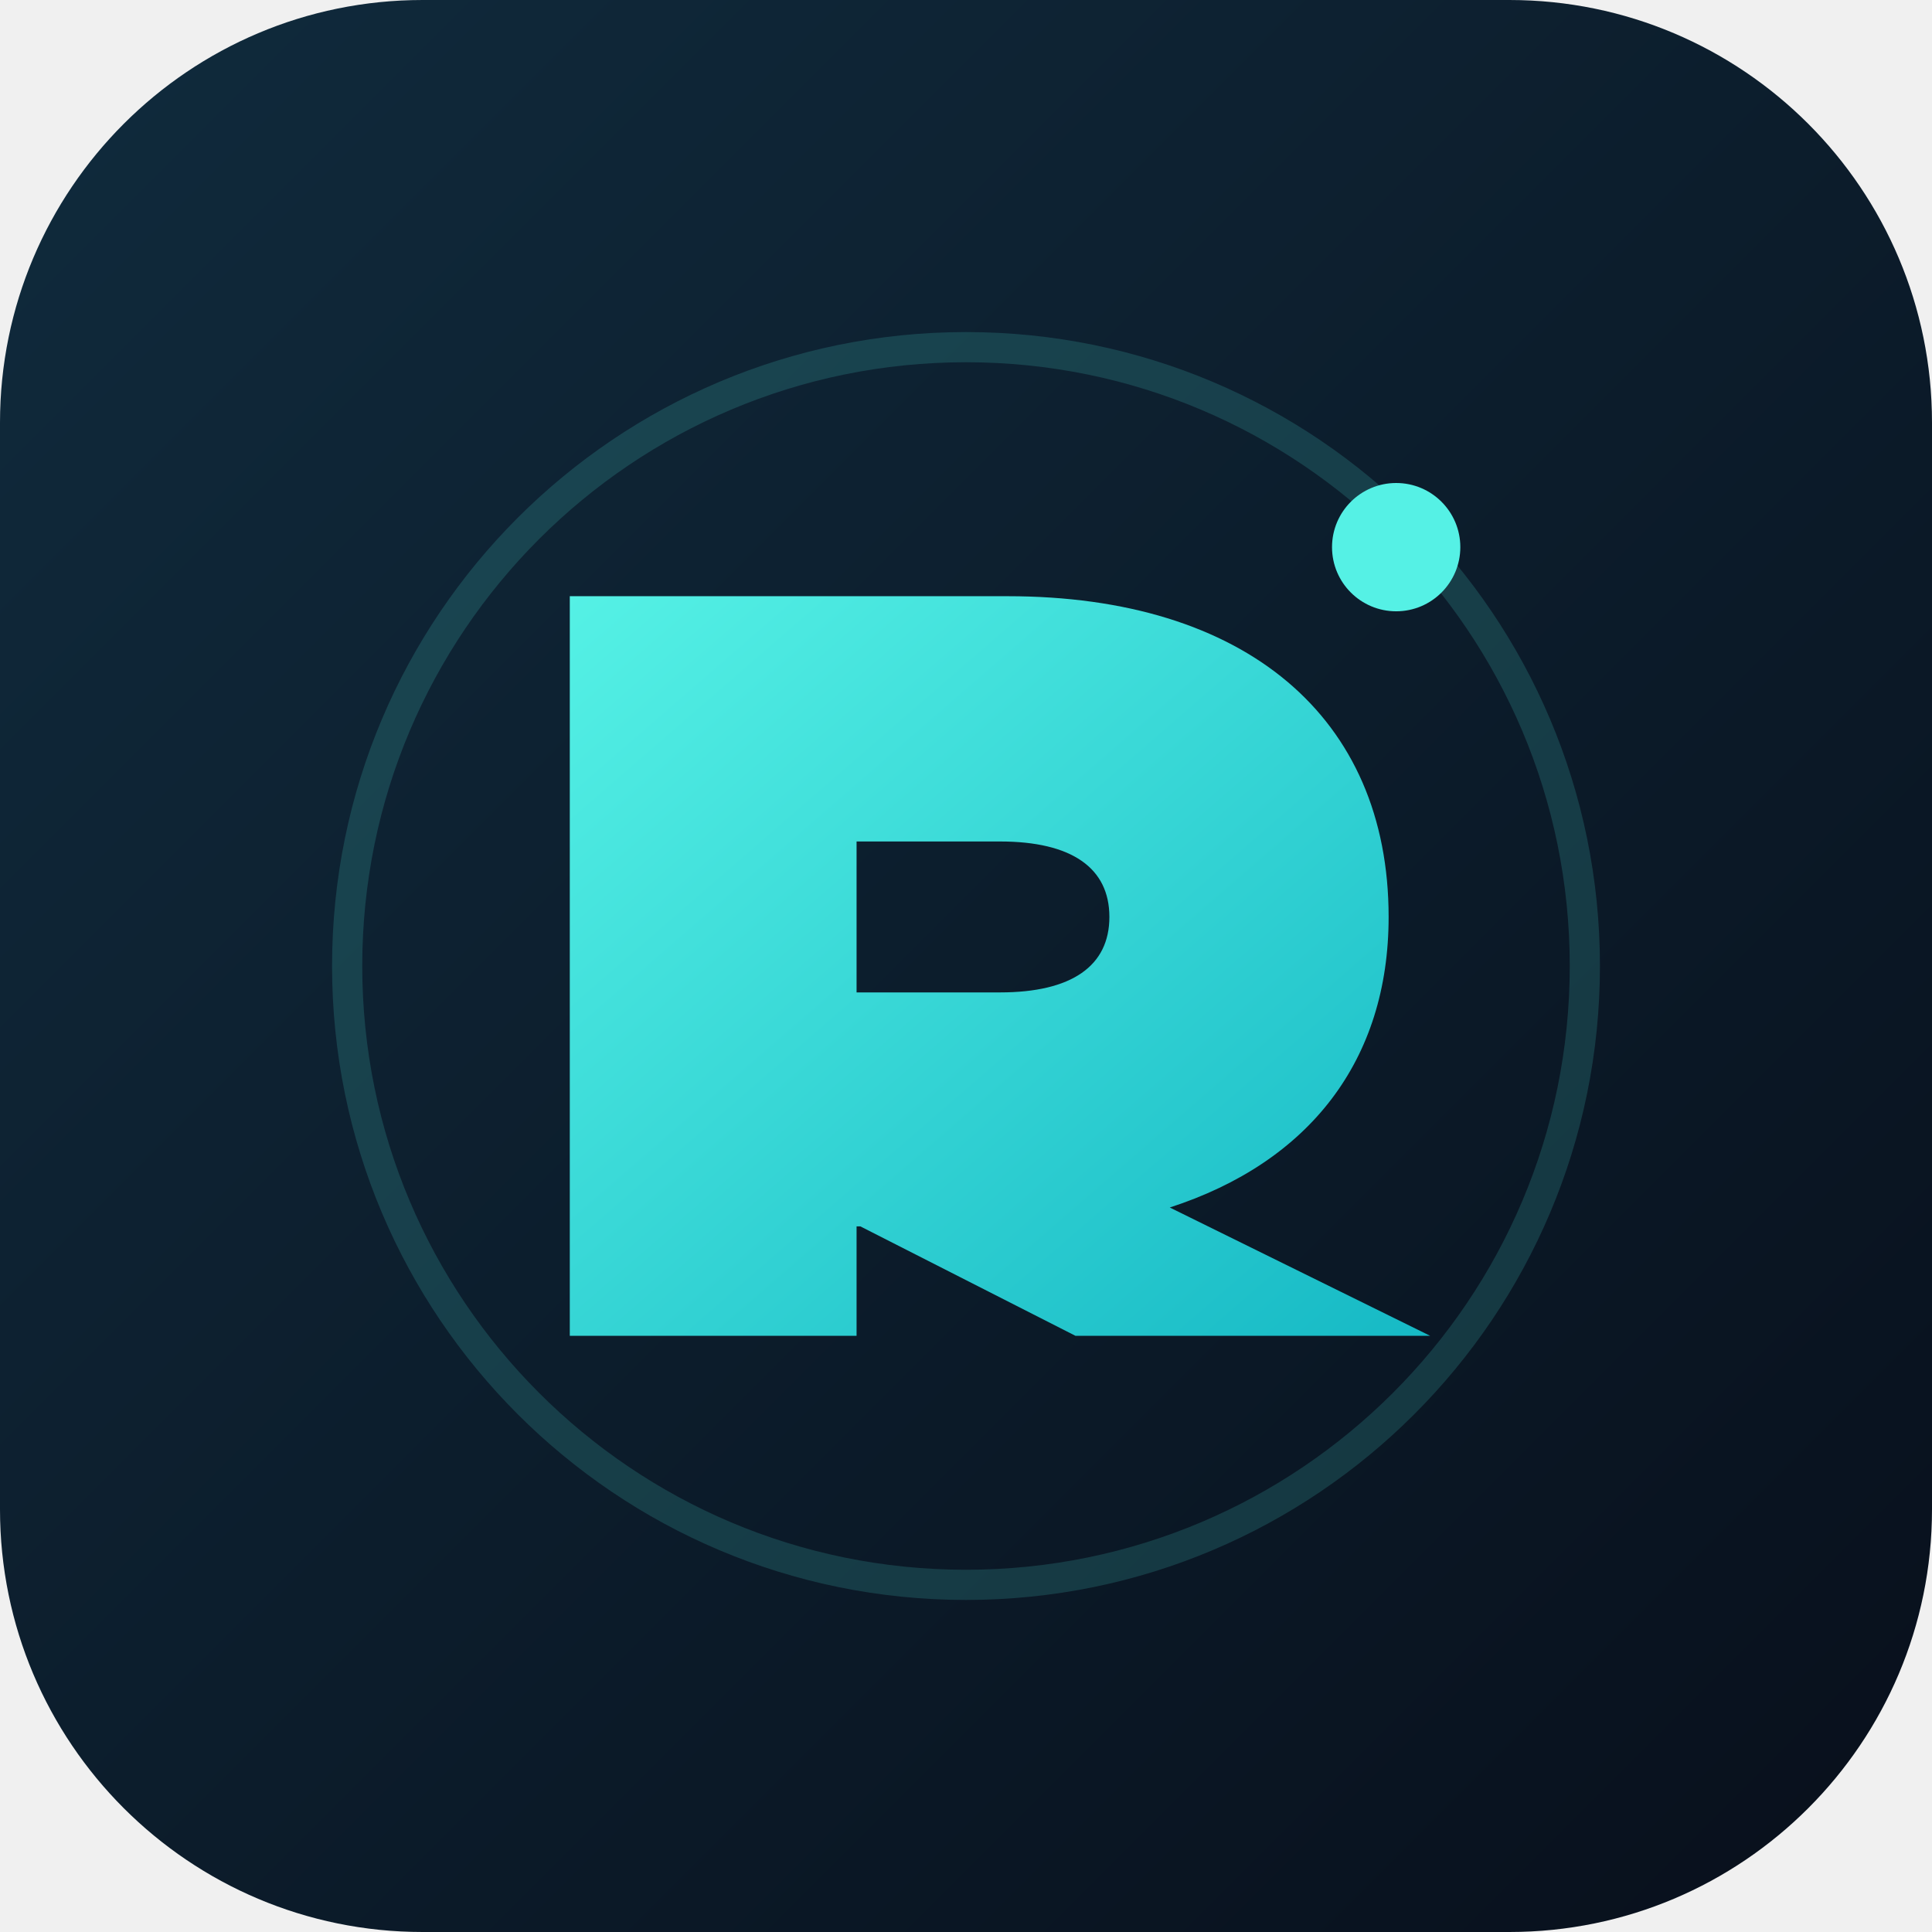
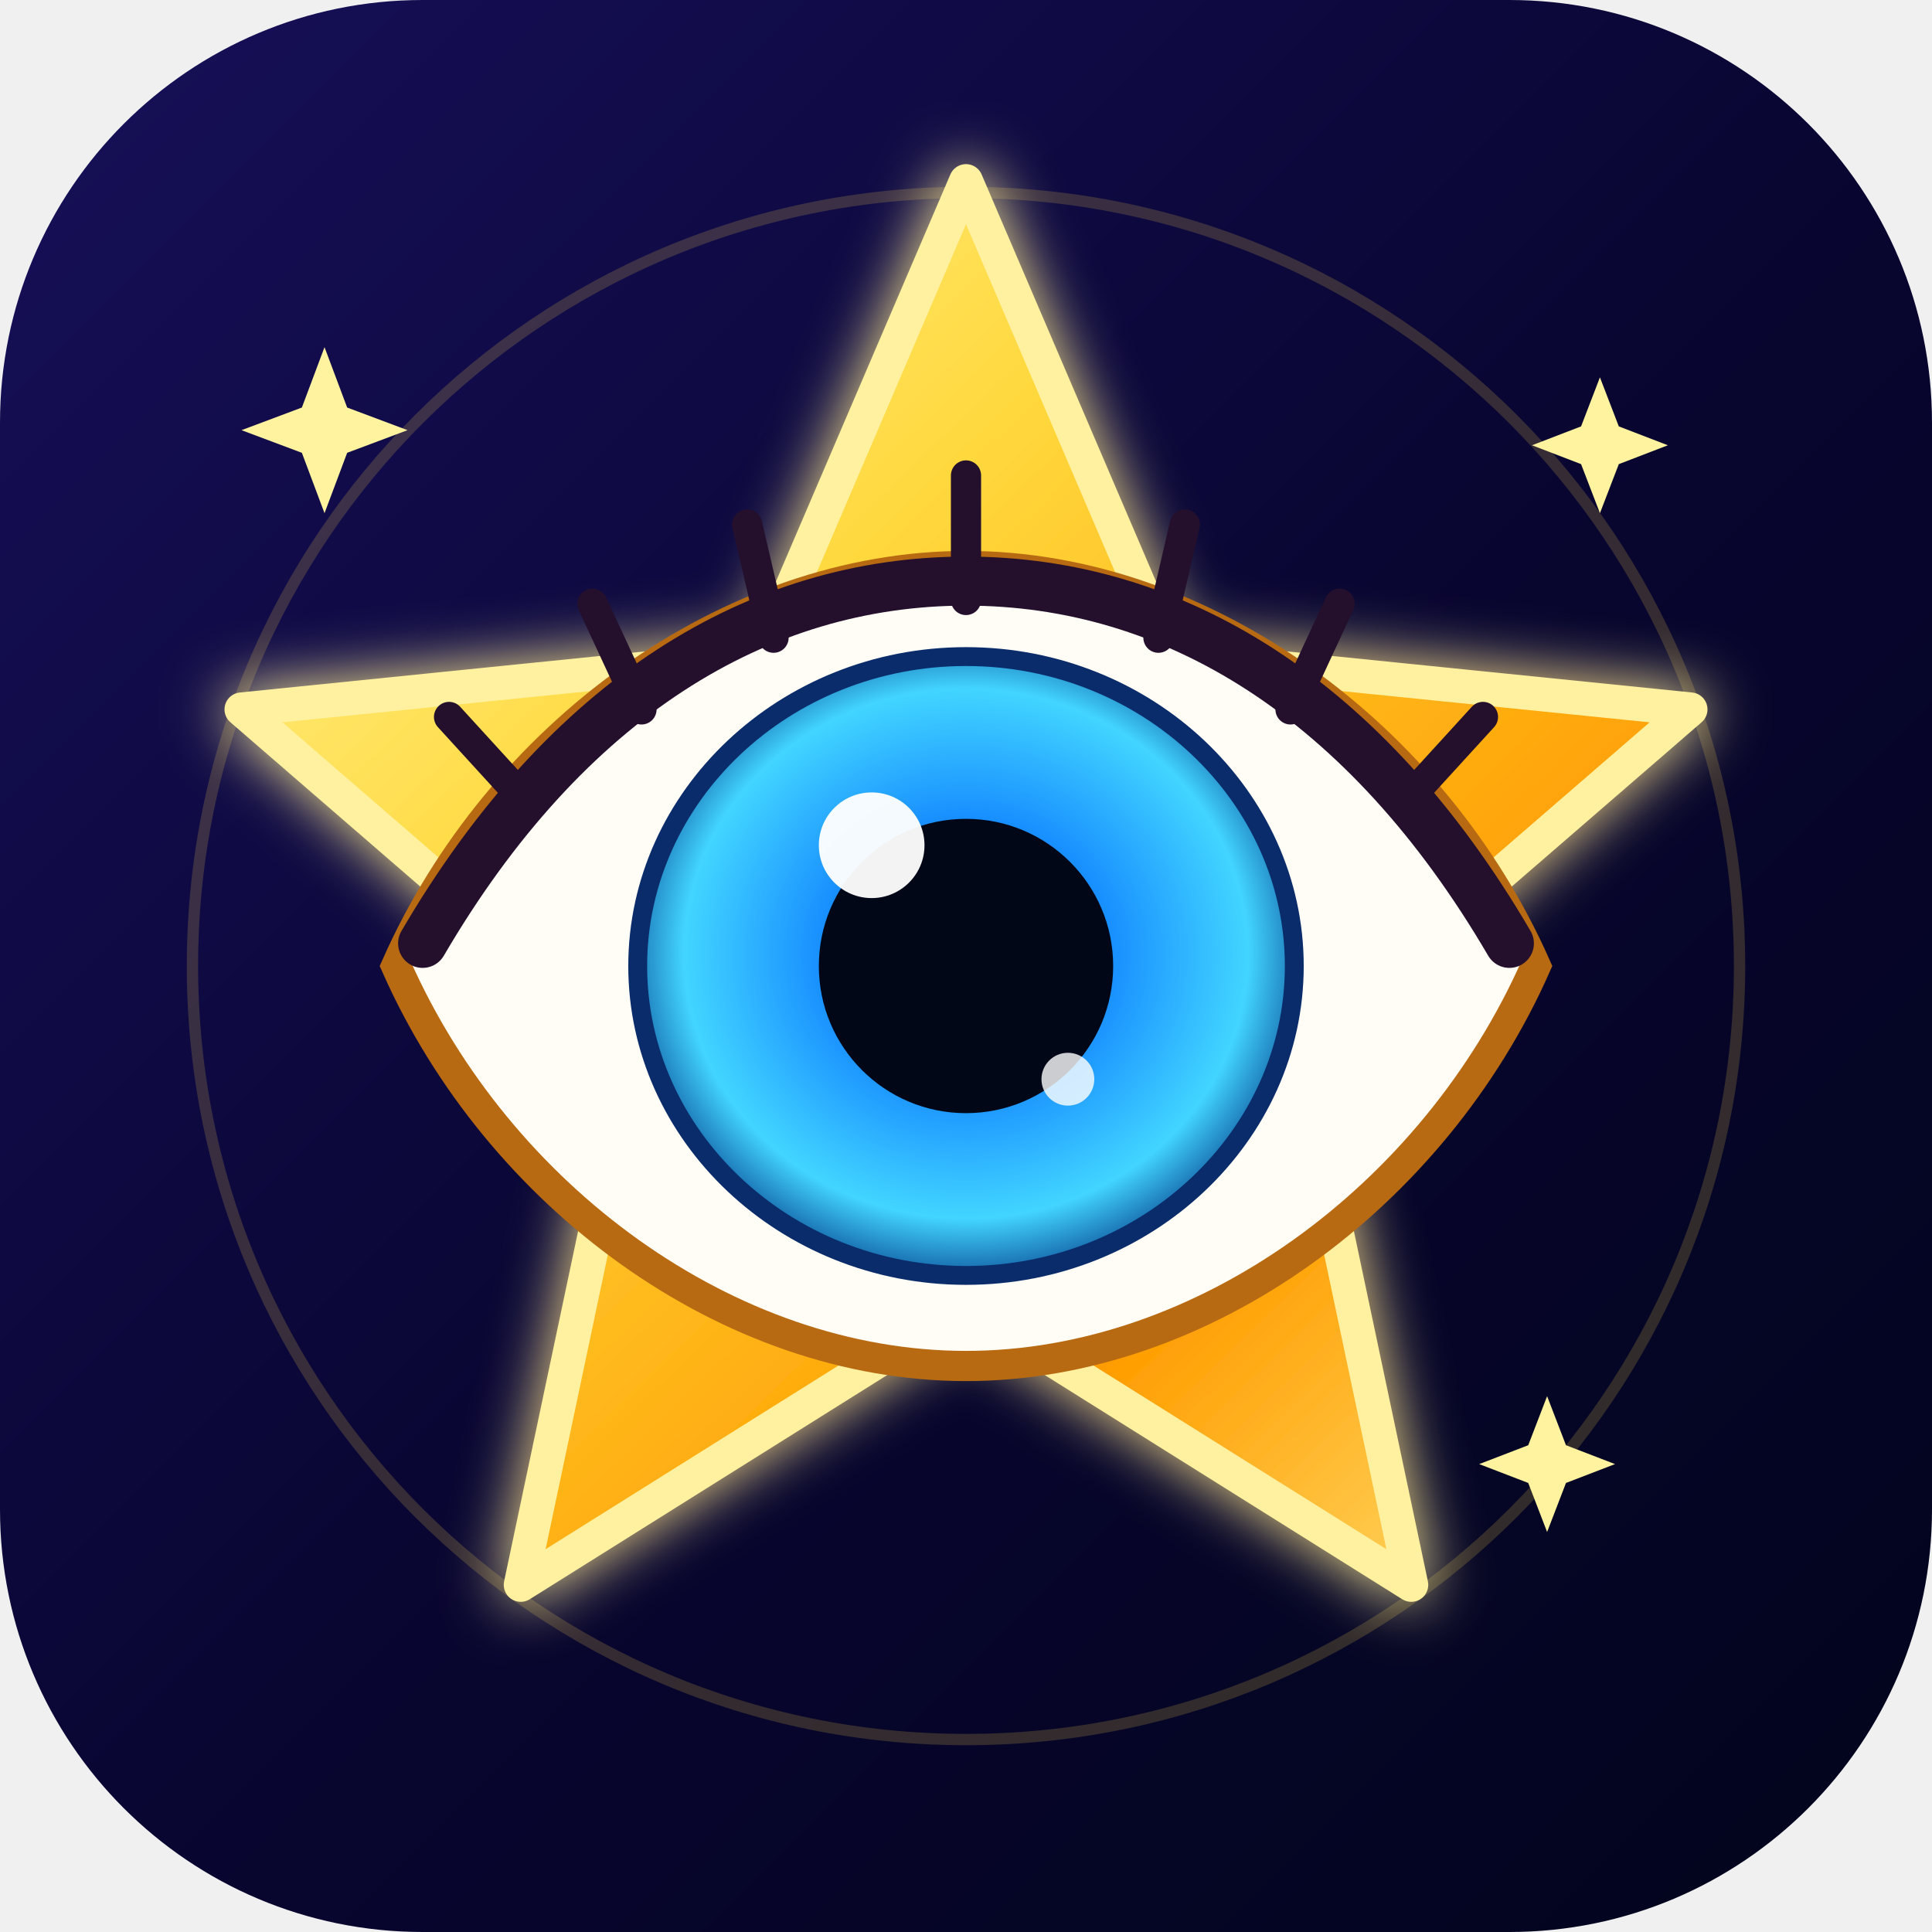
<svg xmlns="http://www.w3.org/2000/svg" viewBox="0 0 512 512">
  <defs>
    <linearGradient id="bg" x1="0" y1="0" x2="1" y2="1">
-       <stop offset="0" stop-color="#102B3D" />
-       <stop offset="1" stop-color="#080F1B" />
+       <stop offset="0" stop-color="#17105A" />
+       <stop offset=".55" stop-color="#08052F" />
+       <stop offset="1" stop-color="#02051C" />
    </linearGradient>
-     <linearGradient id="mark" x1="0" y1="0" x2="1" y2="1">
-       <stop offset="0" stop-color="#55F1E5" />
-       <stop offset="1" stop-color="#16B9C5" />
+     <linearGradient id="gold" x1="0" y1="0" x2="1" y2="1">
+       <stop offset="0" stop-color="#FFF7A1" />
+       <stop offset=".35" stop-color="#FFD83D" />
+       <stop offset=".72" stop-color="#FF9D00" />
+       <stop offset="1" stop-color="#FFE982" />
    </linearGradient>
+     <radialGradient id="iris" cx=".5" cy=".48" r=".55">
+       <stop offset="0" stop-color="#071A55" />
+       <stop offset=".38" stop-color="#168BFF" />
+       <stop offset=".78" stop-color="#42D5FF" />
+       <stop offset="1" stop-color="#06408D" />
+     </radialGradient>
+     <filter id="glow" x="-40%" y="-40%" width="180%" height="180%">
+       <feGaussianBlur stdDeviation="8" result="blur" />
+       <feMerge>
+         <feMergeNode in="blur" />
+         <feMergeNode in="SourceGraphic" />
+       </feMerge>
+     </filter>
  </defs>
  <rect width="512" height="512" rx="112" fill="url(#bg)" />
-   <circle cx="256" cy="256" r="164" fill="none" stroke="#55F1E5" stroke-opacity=".16" stroke-width="8" />
-   <path d="M151 354V158h116c63 0 101 32 101 85 0 38-21 65-58 77l69 34h-94l-57-29h-1v29zm76-91h38c19 0 29-7 29-20s-10-20-29-20h-38z" fill="url(#mark)" />
-   <circle cx="370" cy="145" r="17" fill="#55F1E5" />
+   <circle cx="256" cy="256" r="205" fill="none" stroke="#FFD94A" stroke-opacity=".18" stroke-width="3" />
+   <path d="M256 48 310 174 448 188 344 278 374 420 256 346 138 420 168 278 64 188 202 174Z" fill="url(#gold)" stroke="#FFF1A0" stroke-width="9" stroke-linejoin="round" filter="url(#glow)" />
+   <path d="M256 150C193 150 132 195 105 256c27 61 88 106 151 106s124-45 151-106c-27-61-88-106-151-106Z" fill="#FFFDF5" stroke="#B86A12" stroke-width="8" />
+   <path d="M256 174c-48 0-87 37-87 82s39 82 87 82 87-37 87-82-39-82-87-82Z" fill="url(#iris)" stroke="#0A2C6B" stroke-width="5" />
+   <circle cx="256" cy="256" r="39" fill="#020717" />
+   <circle cx="231" cy="224" r="14" fill="#FFFFFF" opacity=".95" />
+   <circle cx="283" cy="286" r="7" fill="#FFFFFF" opacity=".8" />
+   <path d="M112 250c38-65 89-96 144-96s106 31 144 96" fill="none" stroke="#24102C" stroke-width="13" stroke-linecap="round" />
+   <path d="M140 213 119 190M170 188 157 160M205 169 198 139M256 159V126M307 169 314 139M342 188 355 160M372 213 393 190" fill="none" stroke="#24102C" stroke-width="8" stroke-linecap="round" />
+   <g fill="#FFF3A0">
+     <path d="M86 92 92 108 108 114 92 120 86 136 80 120 64 114 80 108Z" />
+     <path d="M424 100 429 113 442 118 429 123 424 136 419 123 406 118 419 113Z" />
+     <path d="M410 370 415 383 428 388 415 393 410 406 405 393 392 388 405 383Z" />
+   </g>
</svg>
